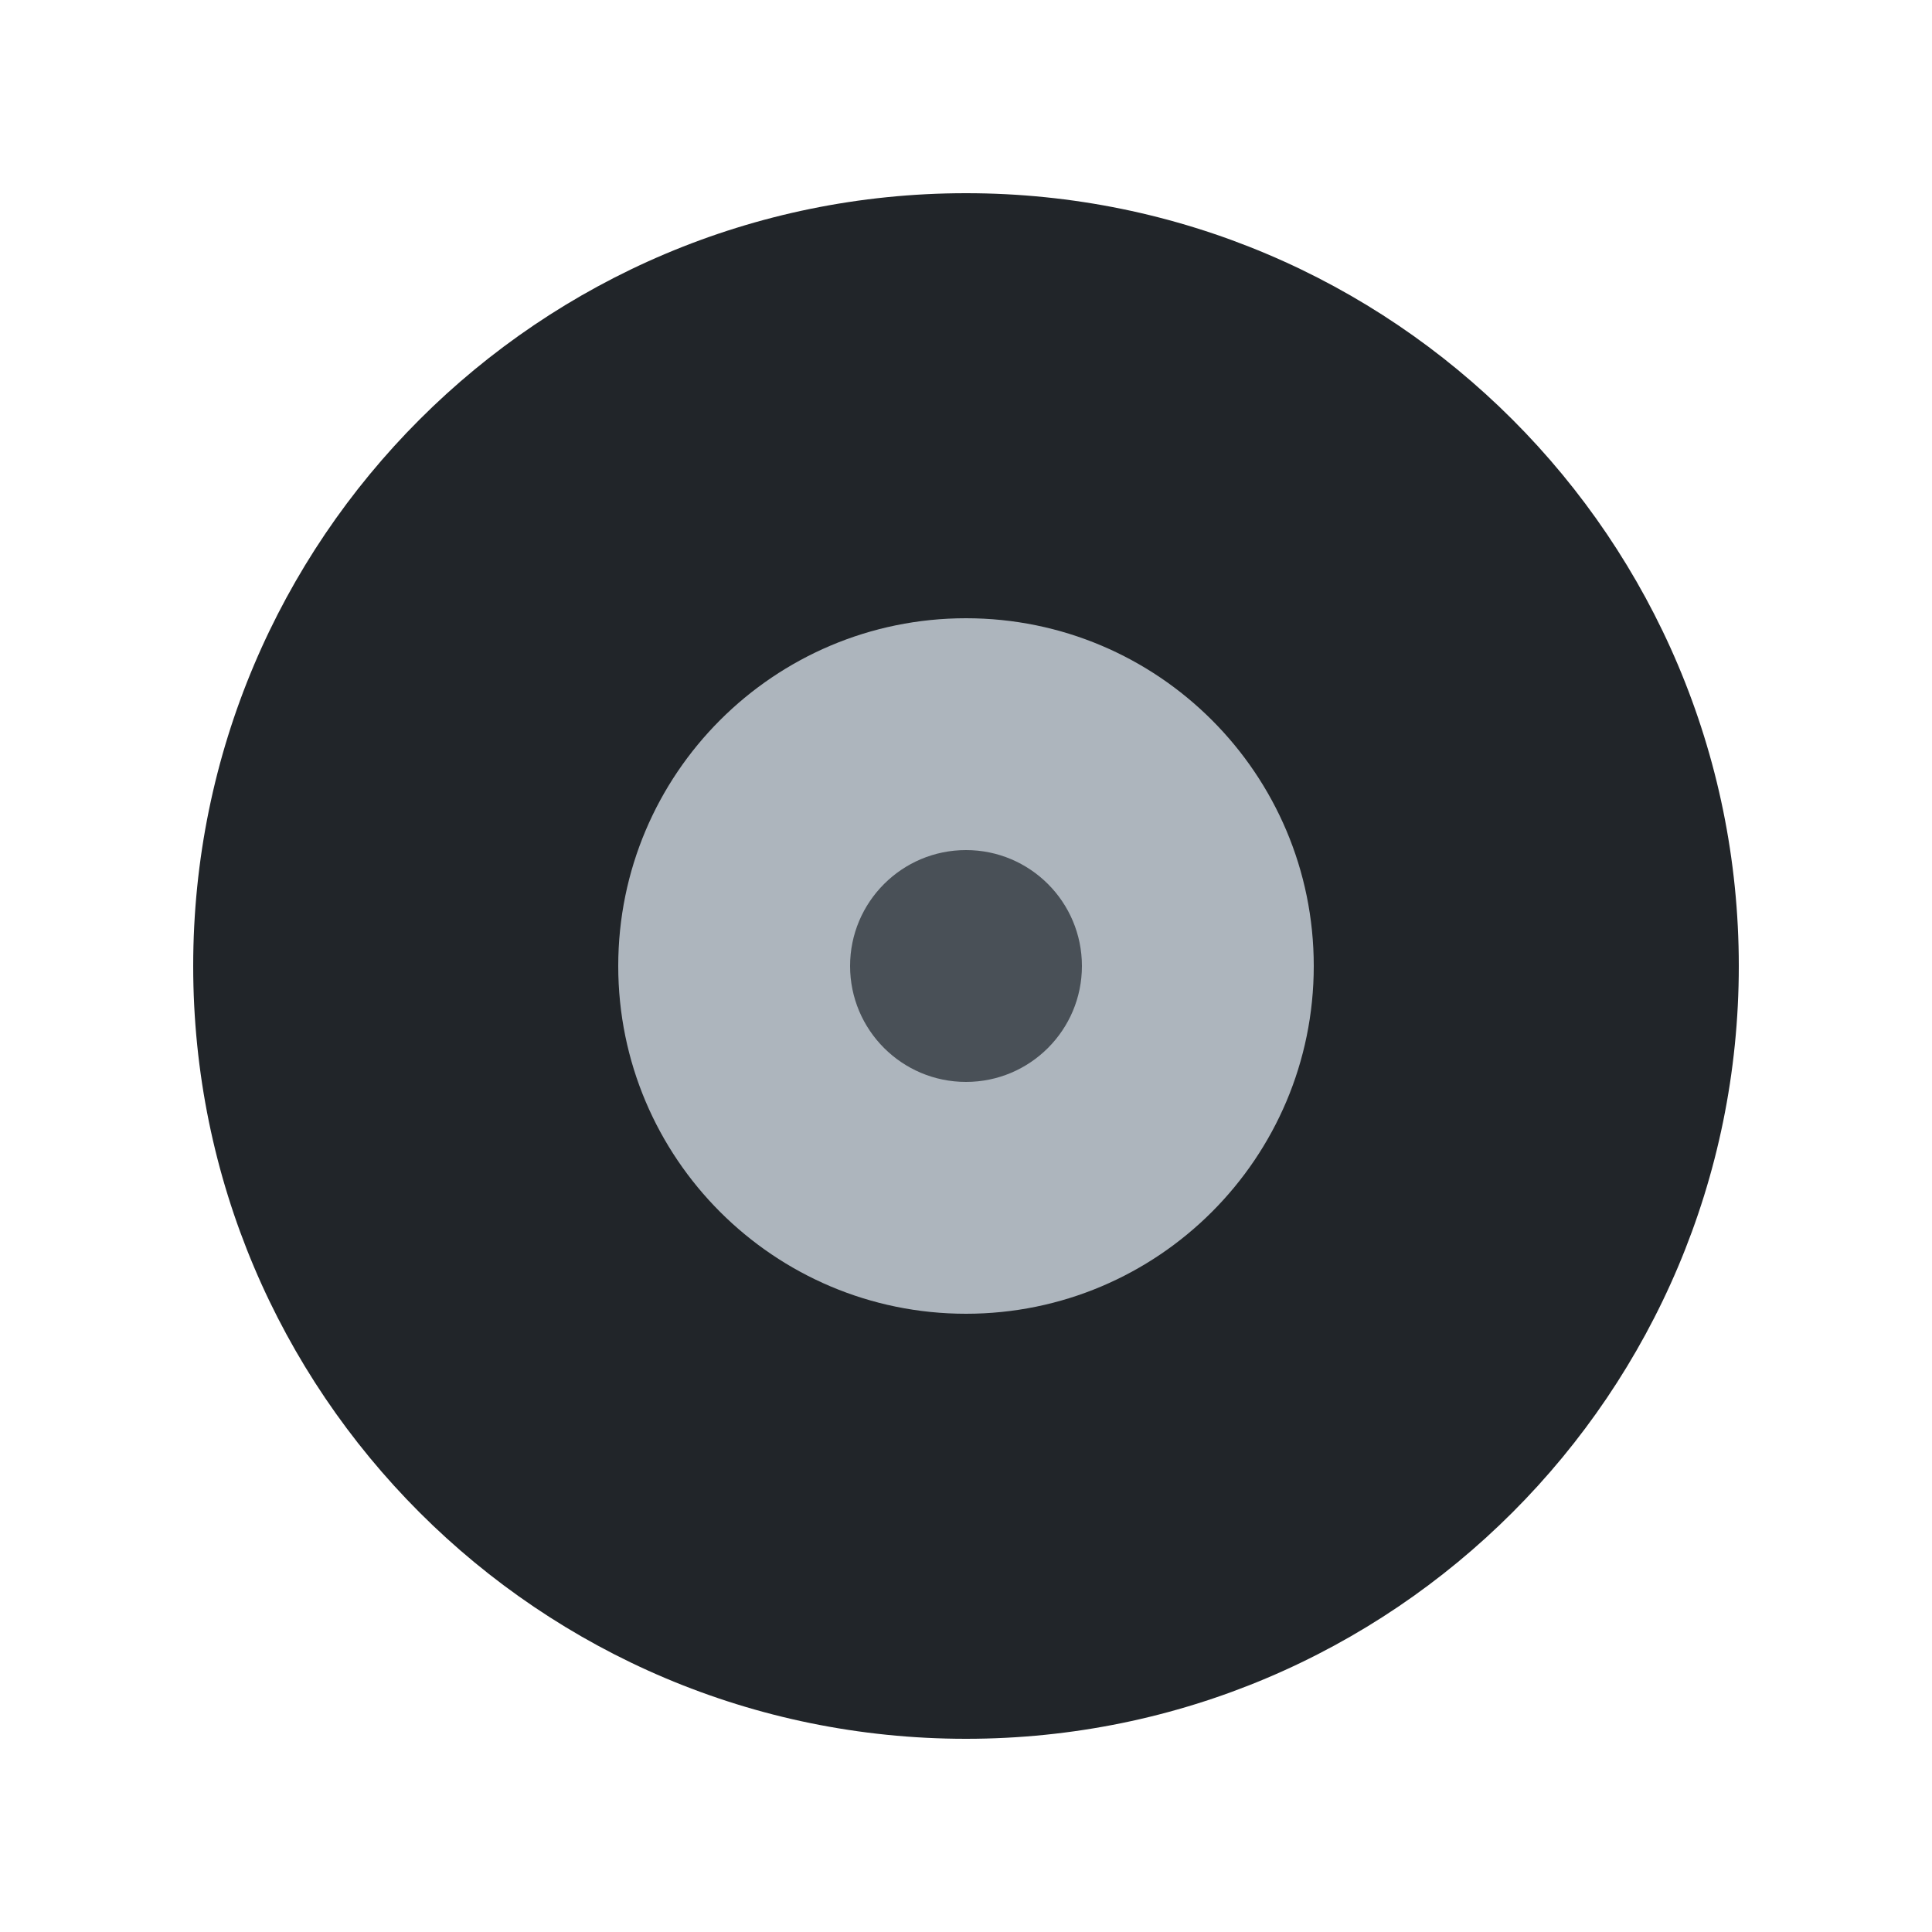
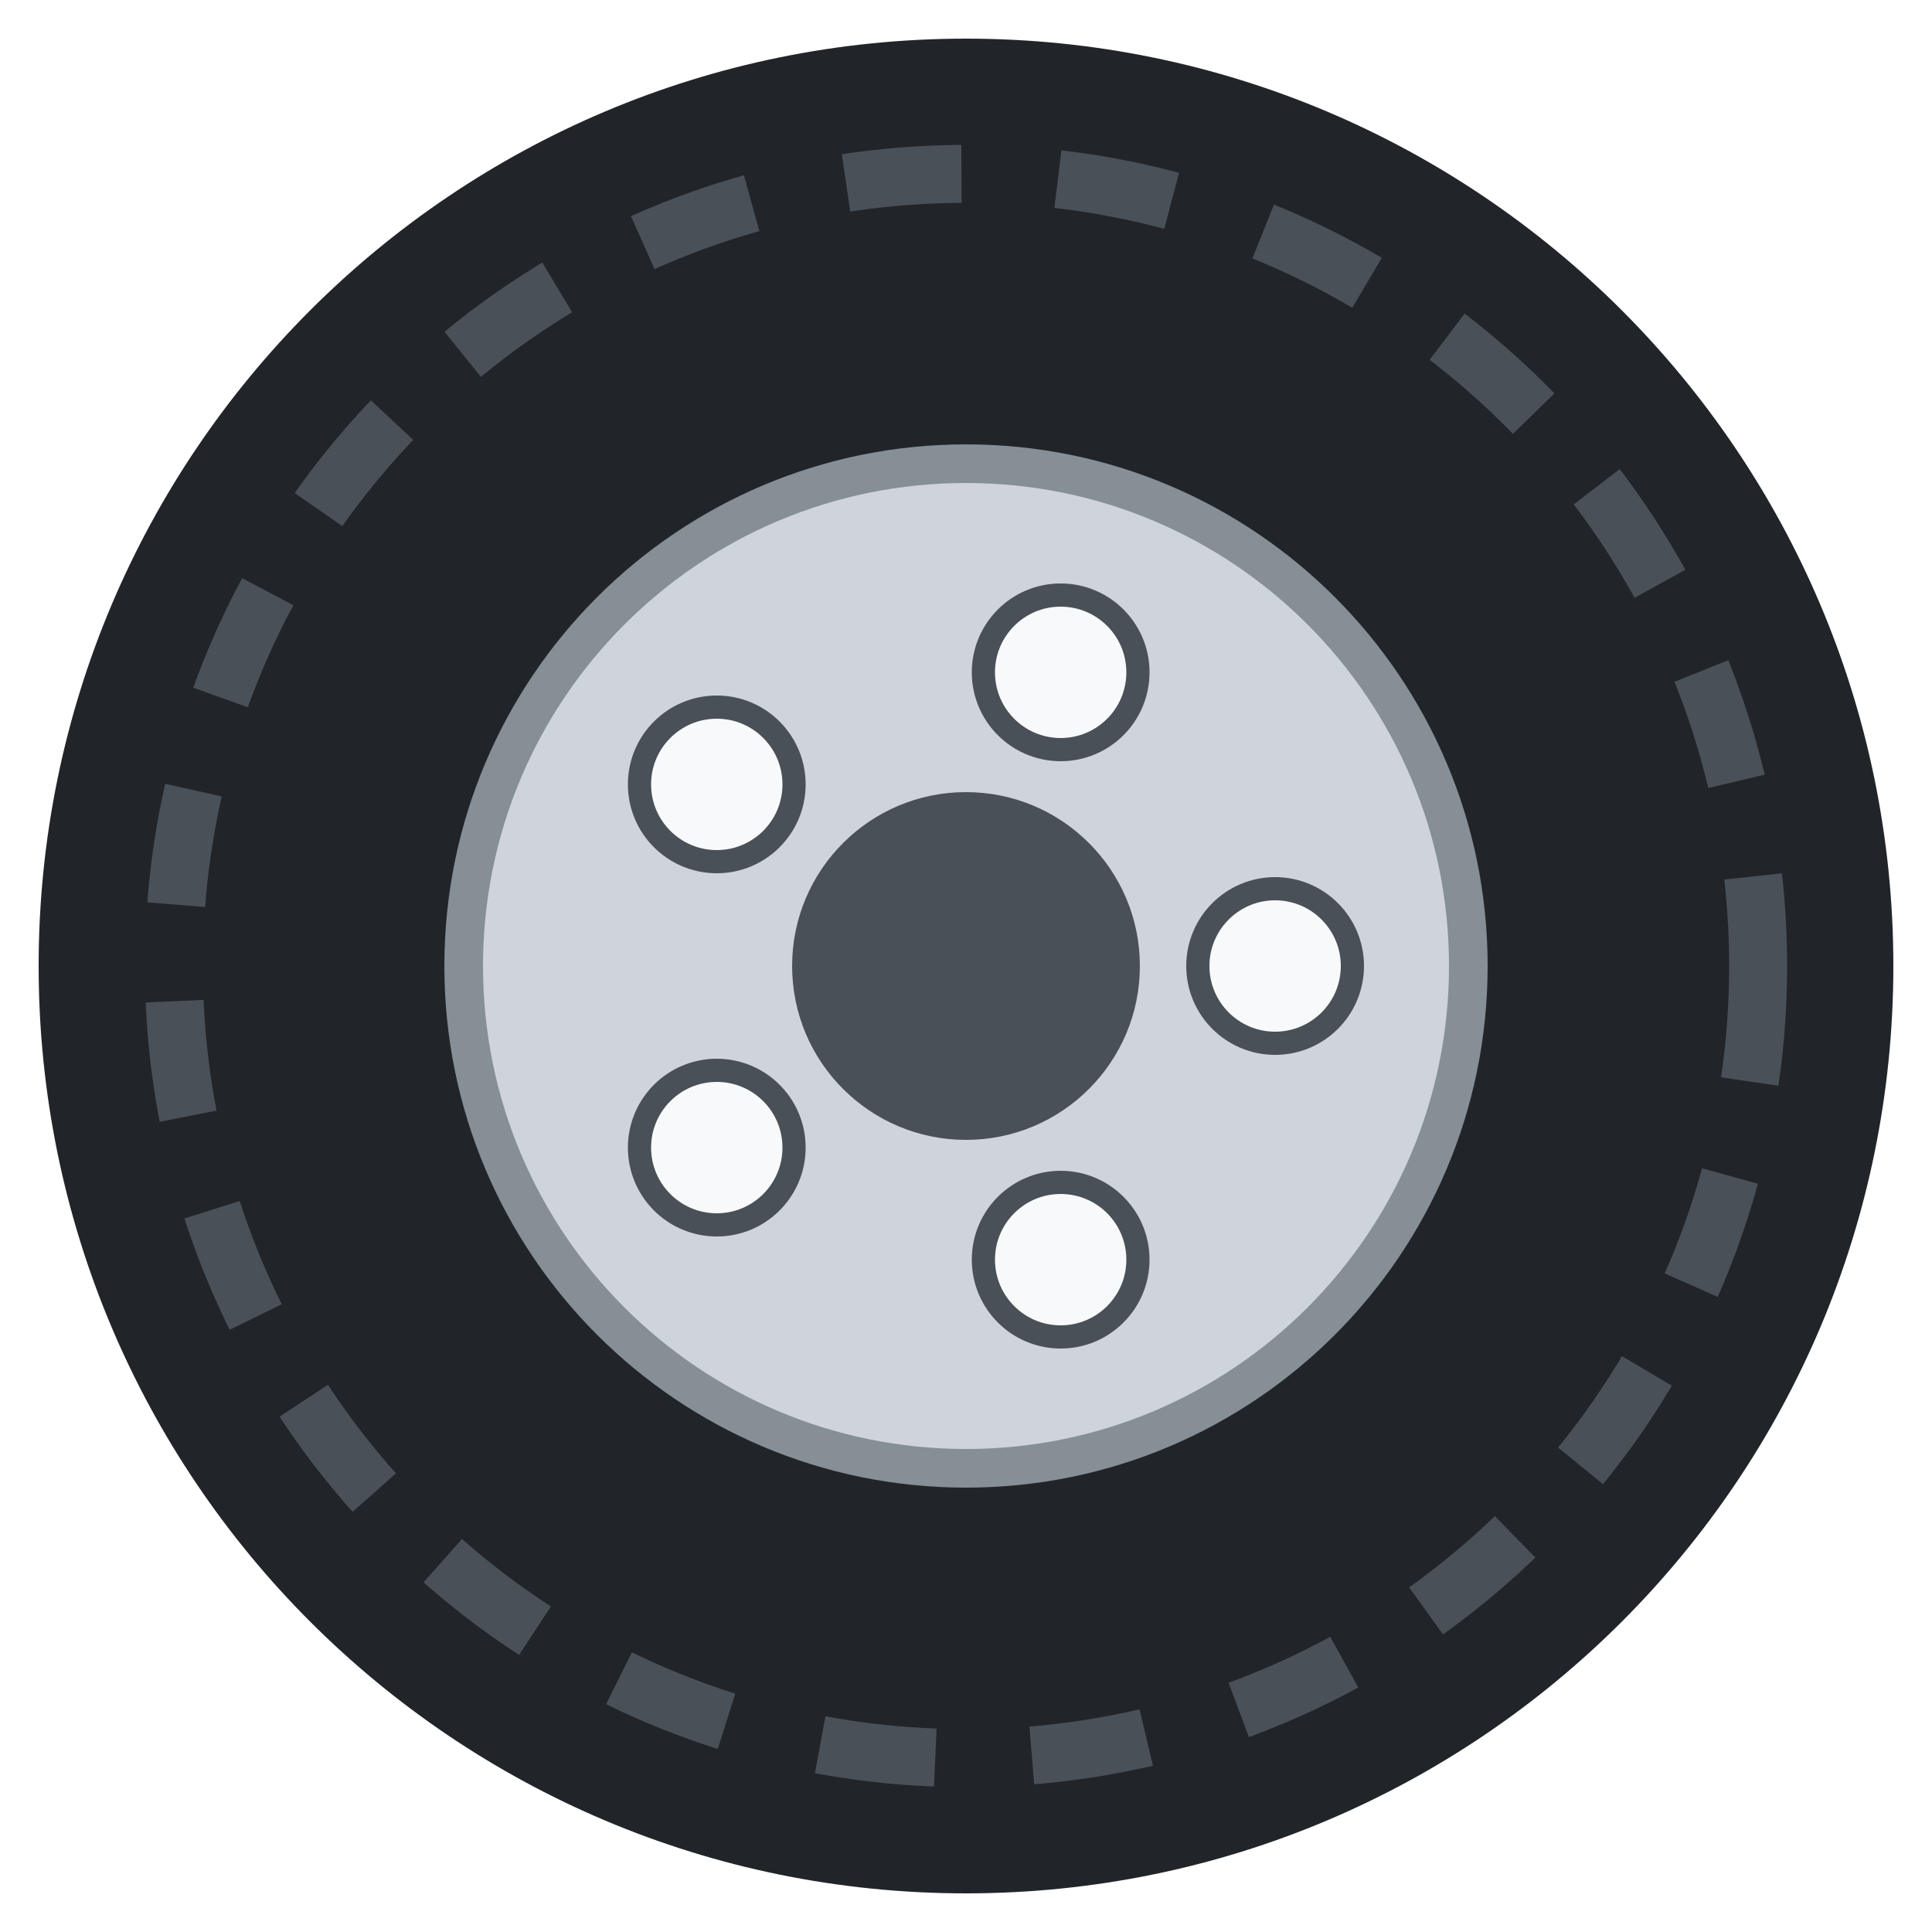
<svg xmlns="http://www.w3.org/2000/svg" viewBox="0 0 100 100" width="100" height="100">
-   <rect width="100" height="100" fill="none" />
-   <circle cx="50" cy="50" r="40" fill="#212529" />
-   <circle cx="50" cy="50" r="18" fill="#adb5bd" />
-   <circle cx="50" cy="50" r="6" fill="#495057" />
+   <circle cx="50" cy="50" r="48" fill="#212529" />
+   <circle cx="50" cy="50" r="41" fill="none" stroke="#495057" stroke-width="3" stroke-dasharray="6 5" />
+   <circle cx="50" cy="50" r="26" fill="#ced4da" stroke="#868e96" stroke-width="2" />
+   <circle cx="50" cy="50" r="9" fill="#495057" />
+   <circle cx="66.0" cy="50.0" r="4" fill="#f8f9fa" stroke="#495057" stroke-width="1.2" />
+   <circle cx="54.9" cy="65.2" r="4" fill="#f8f9fa" stroke="#495057" stroke-width="1.2" />
+   <circle cx="37.1" cy="59.4" r="4" fill="#f8f9fa" stroke="#495057" stroke-width="1.2" />
+   <circle cx="37.1" cy="40.6" r="4" fill="#f8f9fa" stroke="#495057" stroke-width="1.2" />
+   <circle cx="54.9" cy="34.8" r="4" fill="#f8f9fa" stroke="#495057" stroke-width="1.2" />
</svg>
